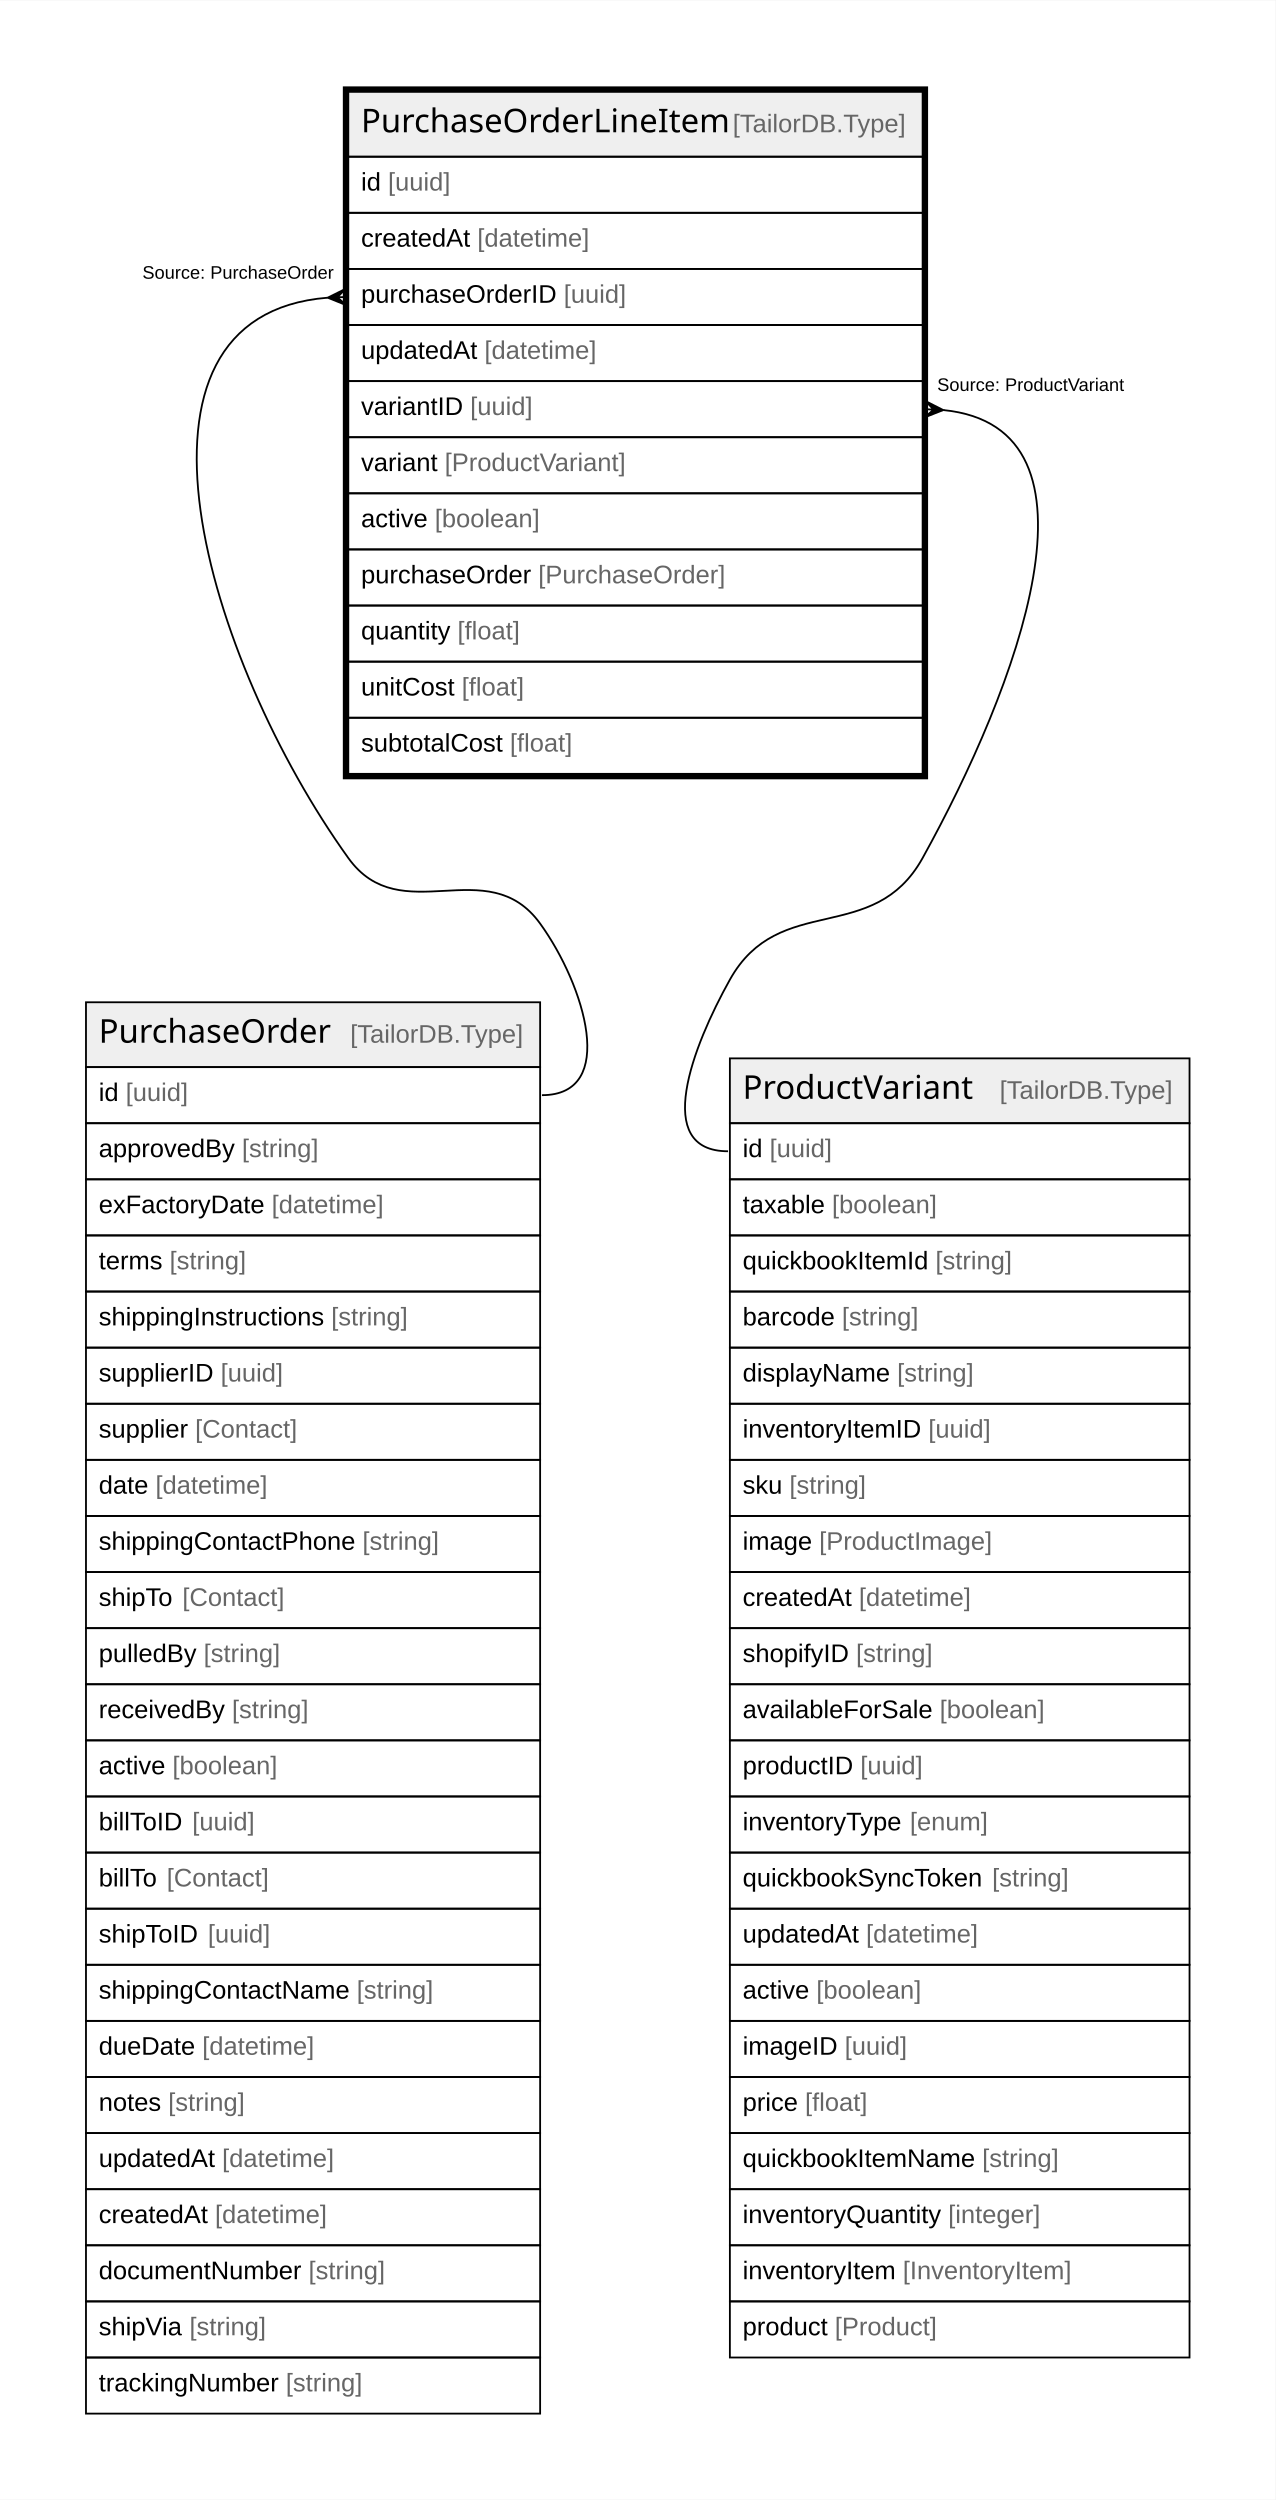
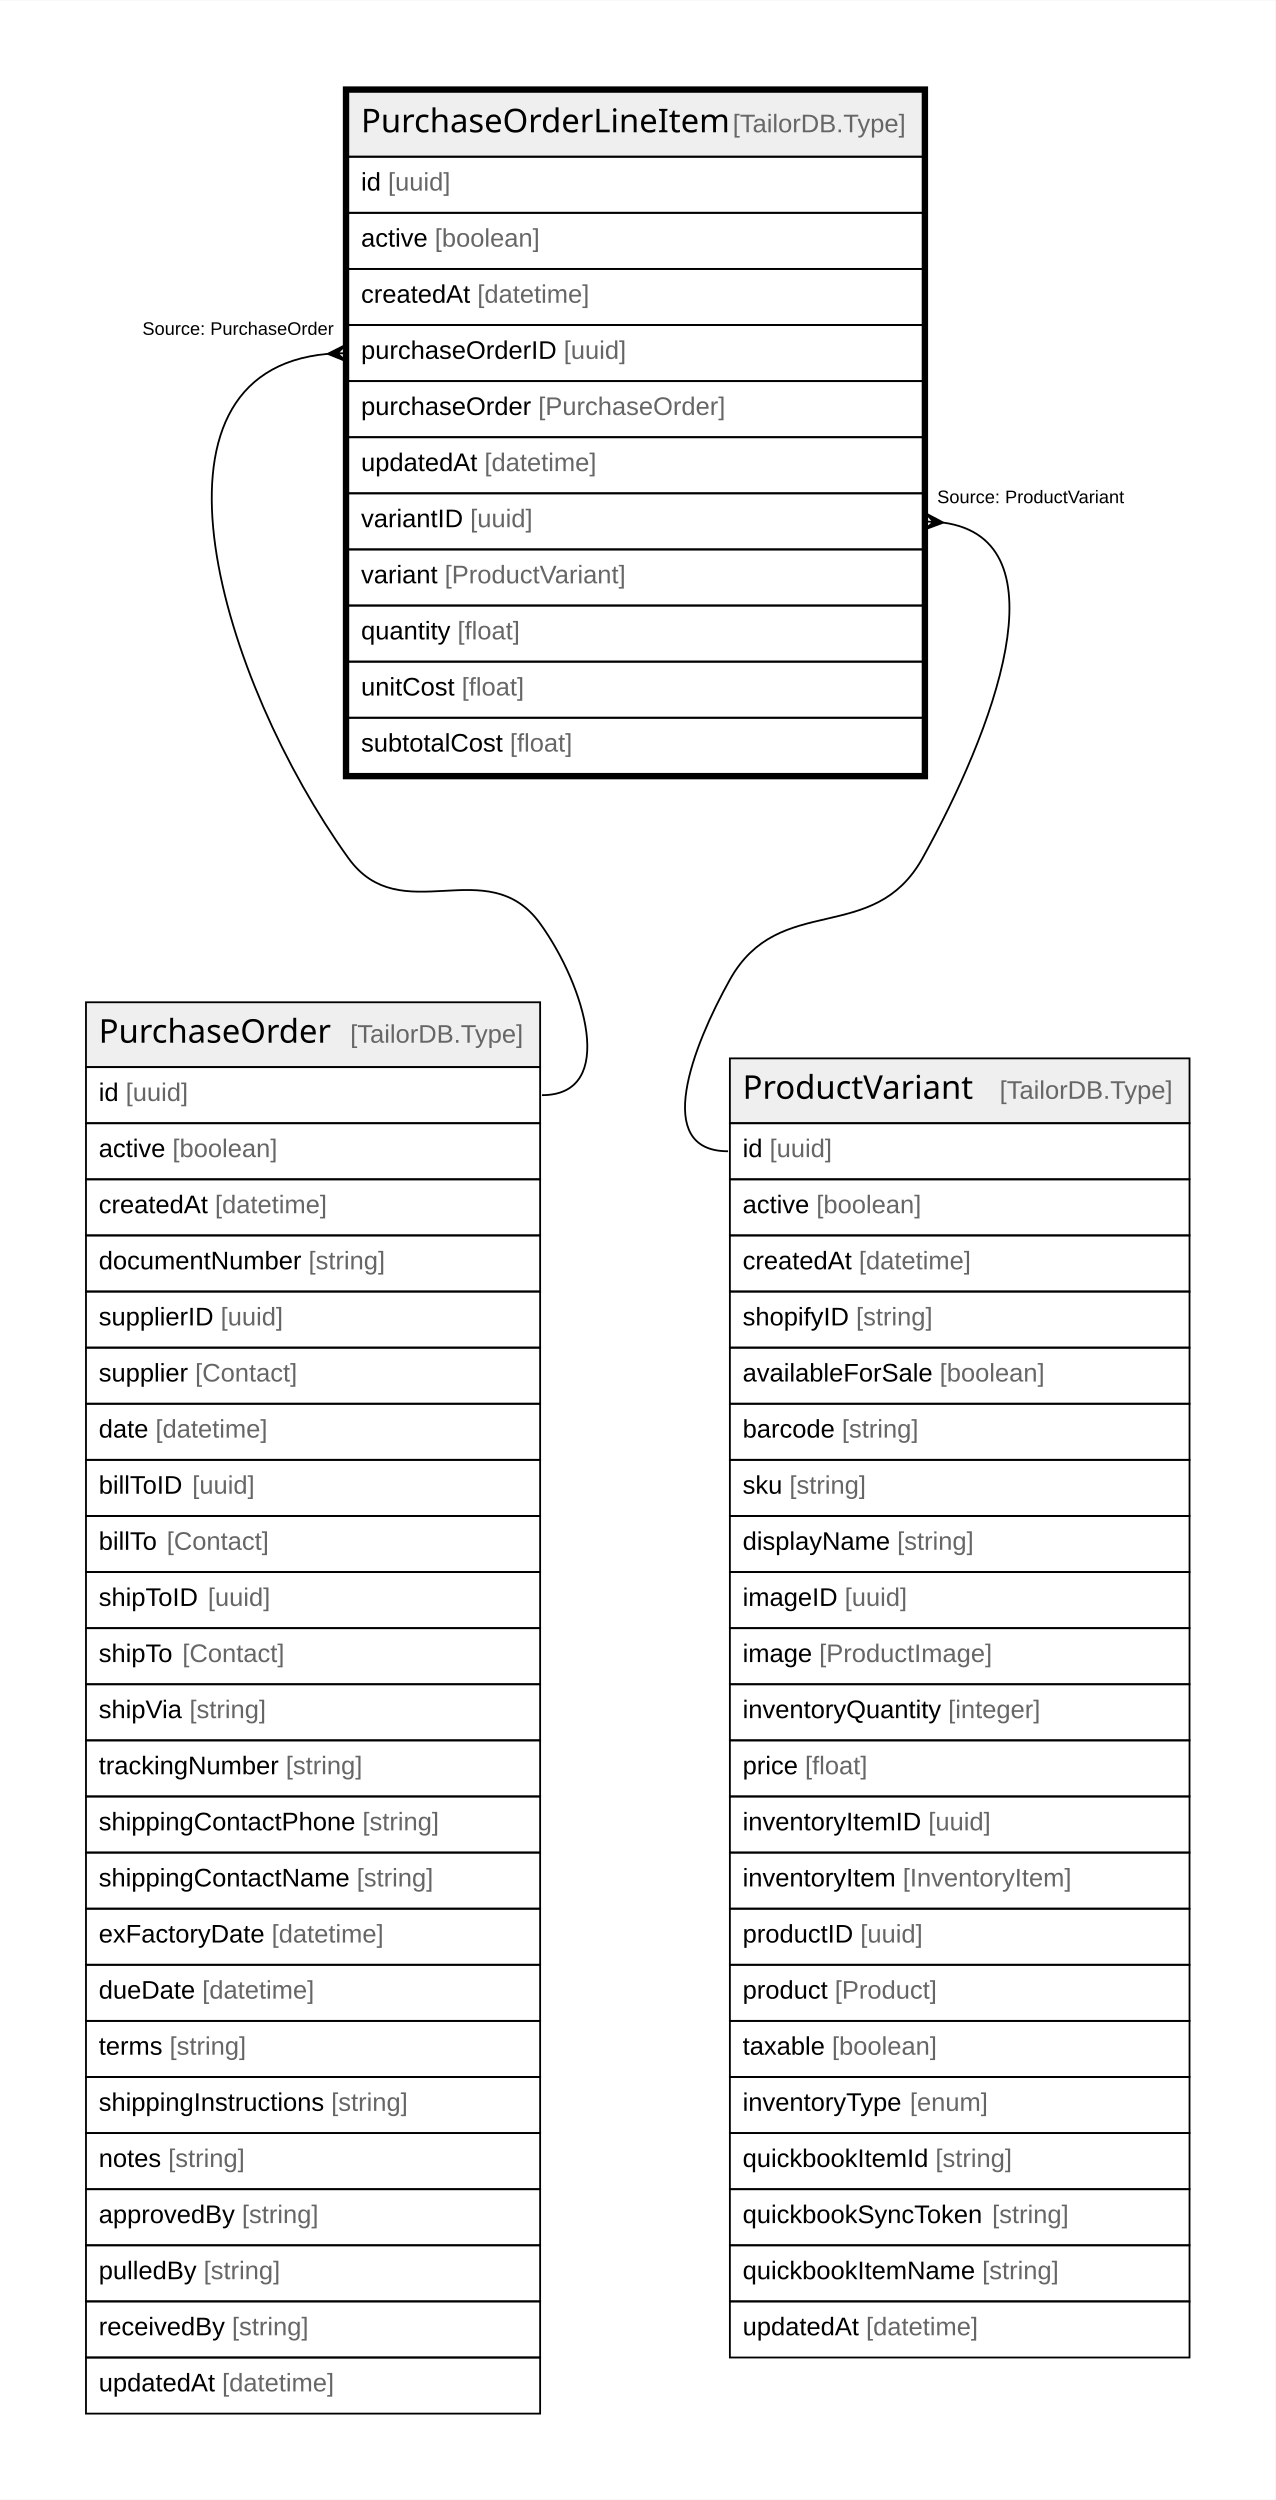
<svg xmlns="http://www.w3.org/2000/svg" width="700pt" height="1372pt" viewBox="0.00 0.00 700.23 1372.00">
  <g id="graph0" class="graph" transform="scale(1 1) rotate(0) translate(4 1368)">
    <polygon fill="white" stroke="none" points="-4,4 -4,-1368 696.23,-1368 696.23,4 -4,4" />
    <g id="node1" class="node">
      <polygon fill="#efefef" stroke="none" points="187.21,-1282.2 187.21,-1317.8 502.5,-1317.8 502.5,-1282.2 187.21,-1282.2" />
      <polygon fill="none" stroke="black" points="187.21,-1282.2 187.21,-1317.8 502.5,-1317.8 502.5,-1282.2 187.21,-1282.2" />
      <text text-anchor="start" x="194.21" y="-1295.6" font-family="Arial Bold" font-size="18.00">PurchaseOrderLineItem</text>
      <text text-anchor="start" x="367.14" y="-1295.6" font-family="Arial" font-size="14.00">    </text>
      <text text-anchor="start" x="398.26" y="-1295.6" font-family="Arial" font-size="14.00" fill="#666666">[TailorDB.Type]</text>
      <polygon fill="none" stroke="black" points="187.21,-1251.4 187.21,-1282.2 502.5,-1282.2 502.5,-1251.4 187.21,-1251.4" />
      <text text-anchor="start" x="194.21" y="-1263.6" font-family="Arial" font-size="14.00">id </text>
      <text text-anchor="start" x="209" y="-1263.6" font-family="Arial" font-size="14.00" fill="#666666">[uuid]</text>
      <polygon fill="none" stroke="black" points="187.21,-1220.6 187.21,-1251.4 502.5,-1251.4 502.5,-1220.6 187.21,-1220.6" />
-       <text text-anchor="start" x="194.21" y="-1232.8" font-family="Arial" font-size="14.00">createdAt </text>
-       <text text-anchor="start" x="258.03" y="-1232.8" font-family="Arial" font-size="14.00" fill="#666666">[datetime]</text>
+       <text text-anchor="start" x="194.21" y="-1232.8" font-family="Arial" font-size="14.00">active </text>
+       <text text-anchor="start" x="234.68" y="-1232.8" font-family="Arial" font-size="14.00" fill="#666666">[boolean]</text>
      <polygon fill="none" stroke="black" points="187.21,-1189.8 187.21,-1220.6 502.5,-1220.6 502.5,-1189.8 187.21,-1189.8" />
-       <text text-anchor="start" x="194.21" y="-1202" font-family="Arial" font-size="14.00">purchaseOrderID </text>
-       <text text-anchor="start" x="305.48" y="-1202" font-family="Arial" font-size="14.00" fill="#666666">[uuid]</text>
+       <text text-anchor="start" x="194.21" y="-1202" font-family="Arial" font-size="14.00">createdAt </text>
+       <text text-anchor="start" x="258.03" y="-1202" font-family="Arial" font-size="14.00" fill="#666666">[datetime]</text>
      <polygon fill="none" stroke="black" points="187.21,-1159 187.21,-1189.8 502.5,-1189.8 502.5,-1159 187.21,-1159" />
-       <text text-anchor="start" x="194.21" y="-1171.2" font-family="Arial" font-size="14.00">updatedAt </text>
-       <text text-anchor="start" x="261.94" y="-1171.2" font-family="Arial" font-size="14.00" fill="#666666">[datetime]</text>
+       <text text-anchor="start" x="194.21" y="-1171.2" font-family="Arial" font-size="14.00">purchaseOrderID </text>
+       <text text-anchor="start" x="305.48" y="-1171.2" font-family="Arial" font-size="14.00" fill="#666666">[uuid]</text>
      <polygon fill="none" stroke="black" points="187.21,-1128.2 187.21,-1159 502.5,-1159 502.5,-1128.2 187.21,-1128.2" />
-       <text text-anchor="start" x="194.21" y="-1140.4" font-family="Arial" font-size="14.00">variantID </text>
-       <text text-anchor="start" x="254.12" y="-1140.4" font-family="Arial" font-size="14.00" fill="#666666">[uuid]</text>
+       <text text-anchor="start" x="194.21" y="-1140.4" font-family="Arial" font-size="14.00">purchaseOrder </text>
+       <text text-anchor="start" x="291.48" y="-1140.4" font-family="Arial" font-size="14.00" fill="#666666">[PurchaseOrder]</text>
      <polygon fill="none" stroke="black" points="187.21,-1097.4 187.21,-1128.2 502.5,-1128.2 502.5,-1097.4 187.21,-1097.4" />
-       <text text-anchor="start" x="194.21" y="-1109.6" font-family="Arial" font-size="14.00">variant </text>
-       <text text-anchor="start" x="240.12" y="-1109.6" font-family="Arial" font-size="14.00" fill="#666666">[ProductVariant]</text>
+       <text text-anchor="start" x="194.21" y="-1109.6" font-family="Arial" font-size="14.00">updatedAt </text>
+       <text text-anchor="start" x="261.94" y="-1109.6" font-family="Arial" font-size="14.00" fill="#666666">[datetime]</text>
      <polygon fill="none" stroke="black" points="187.21,-1066.6 187.21,-1097.4 502.5,-1097.4 502.5,-1066.6 187.21,-1066.6" />
-       <text text-anchor="start" x="194.21" y="-1078.8" font-family="Arial" font-size="14.00">active </text>
-       <text text-anchor="start" x="234.68" y="-1078.8" font-family="Arial" font-size="14.00" fill="#666666">[boolean]</text>
+       <text text-anchor="start" x="194.21" y="-1078.8" font-family="Arial" font-size="14.00">variantID </text>
+       <text text-anchor="start" x="254.12" y="-1078.8" font-family="Arial" font-size="14.00" fill="#666666">[uuid]</text>
      <polygon fill="none" stroke="black" points="187.21,-1035.8 187.21,-1066.6 502.5,-1066.6 502.5,-1035.8 187.21,-1035.8" />
-       <text text-anchor="start" x="194.21" y="-1048" font-family="Arial" font-size="14.00">purchaseOrder </text>
-       <text text-anchor="start" x="291.48" y="-1048" font-family="Arial" font-size="14.00" fill="#666666">[PurchaseOrder]</text>
+       <text text-anchor="start" x="194.21" y="-1048" font-family="Arial" font-size="14.00">variant </text>
+       <text text-anchor="start" x="240.12" y="-1048" font-family="Arial" font-size="14.00" fill="#666666">[ProductVariant]</text>
      <polygon fill="none" stroke="black" points="187.21,-1005 187.21,-1035.8 502.5,-1035.8 502.5,-1005 187.21,-1005" />
      <text text-anchor="start" x="194.21" y="-1017.2" font-family="Arial" font-size="14.00">quantity </text>
      <text text-anchor="start" x="247.14" y="-1017.2" font-family="Arial" font-size="14.00" fill="#666666">[float]</text>
      <polygon fill="none" stroke="black" points="187.21,-974.2 187.21,-1005 502.5,-1005 502.5,-974.2 187.21,-974.2" />
      <text text-anchor="start" x="194.21" y="-986.4" font-family="Arial" font-size="14.00">unitCost </text>
      <text text-anchor="start" x="249.46" y="-986.4" font-family="Arial" font-size="14.00" fill="#666666">[float]</text>
      <polygon fill="none" stroke="black" points="187.21,-943.4 187.21,-974.2 502.5,-974.2 502.5,-943.4 187.21,-943.4" />
      <text text-anchor="start" x="194.21" y="-955.6" font-family="Arial" font-size="14.00">subtotalCost </text>
      <text text-anchor="start" x="275.92" y="-955.6" font-family="Arial" font-size="14.00" fill="#666666">[float]</text>
      <polygon fill="none" stroke="black" stroke-width="3" points="185.71,-941.9 185.71,-1319.3 504,-1319.3 504,-941.9 185.71,-941.9" />
    </g>
    <g id="node2" class="node">
      <polygon fill="#efefef" stroke="none" points="43.2,-782.4 43.2,-818 292.52,-818 292.52,-782.4 43.2,-782.4" />
      <polygon fill="none" stroke="black" points="43.2,-782.4 43.2,-818 292.52,-818 292.52,-782.4 43.2,-782.4" />
      <text text-anchor="start" x="50.2" y="-795.8" font-family="Arial Bold" font-size="18.00">PurchaseOrder</text>
      <text text-anchor="start" x="157.15" y="-795.8" font-family="Arial" font-size="14.00">    </text>
      <text text-anchor="start" x="188.27" y="-795.8" font-family="Arial" font-size="14.00" fill="#666666">[TailorDB.Type]</text>
      <polygon fill="none" stroke="black" points="43.2,-751.6 43.2,-782.4 292.52,-782.4 292.52,-751.6 43.2,-751.6" />
      <text text-anchor="start" x="50.2" y="-763.8" font-family="Arial" font-size="14.00">id </text>
      <text text-anchor="start" x="64.99" y="-763.8" font-family="Arial" font-size="14.00" fill="#666666">[uuid]</text>
      <polygon fill="none" stroke="black" points="43.2,-720.8 43.2,-751.6 292.52,-751.6 292.52,-720.8 43.2,-720.8" />
-       <text text-anchor="start" x="50.2" y="-733" font-family="Arial" font-size="14.00">approvedBy </text>
-       <text text-anchor="start" x="128.81" y="-733" font-family="Arial" font-size="14.00" fill="#666666">[string]</text>
+       <text text-anchor="start" x="50.2" y="-733" font-family="Arial" font-size="14.00">active </text>
+       <text text-anchor="start" x="90.66" y="-733" font-family="Arial" font-size="14.00" fill="#666666">[boolean]</text>
      <polygon fill="none" stroke="black" points="43.2,-690 43.2,-720.8 292.52,-720.8 292.52,-690 43.2,-690" />
-       <text text-anchor="start" x="50.2" y="-702.2" font-family="Arial" font-size="14.00">exFactoryDate </text>
-       <text text-anchor="start" x="145.12" y="-702.2" font-family="Arial" font-size="14.00" fill="#666666">[datetime]</text>
+       <text text-anchor="start" x="50.2" y="-702.2" font-family="Arial" font-size="14.00">createdAt </text>
+       <text text-anchor="start" x="114.01" y="-702.2" font-family="Arial" font-size="14.00" fill="#666666">[datetime]</text>
      <polygon fill="none" stroke="black" points="43.2,-659.2 43.2,-690 292.52,-690 292.52,-659.2 43.2,-659.2" />
-       <text text-anchor="start" x="50.2" y="-671.4" font-family="Arial" font-size="14.00">terms </text>
-       <text text-anchor="start" x="89.09" y="-671.4" font-family="Arial" font-size="14.00" fill="#666666">[string]</text>
+       <text text-anchor="start" x="50.2" y="-671.4" font-family="Arial" font-size="14.00">documentNumber </text>
+       <text text-anchor="start" x="165.37" y="-671.4" font-family="Arial" font-size="14.00" fill="#666666">[string]</text>
      <polygon fill="none" stroke="black" points="43.2,-628.4 43.2,-659.2 292.52,-659.2 292.52,-628.4 43.2,-628.4" />
-       <text text-anchor="start" x="50.2" y="-640.6" font-family="Arial" font-size="14.00">shippingInstructions </text>
-       <text text-anchor="start" x="177.83" y="-640.6" font-family="Arial" font-size="14.00" fill="#666666">[string]</text>
+       <text text-anchor="start" x="50.2" y="-640.6" font-family="Arial" font-size="14.00">supplierID </text>
+       <text text-anchor="start" x="117.12" y="-640.6" font-family="Arial" font-size="14.00" fill="#666666">[uuid]</text>
      <polygon fill="none" stroke="black" points="43.2,-597.6 43.2,-628.4 292.52,-628.4 292.52,-597.6 43.2,-597.6" />
-       <text text-anchor="start" x="50.2" y="-609.8" font-family="Arial" font-size="14.00">supplierID </text>
-       <text text-anchor="start" x="117.12" y="-609.8" font-family="Arial" font-size="14.00" fill="#666666">[uuid]</text>
+       <text text-anchor="start" x="50.2" y="-609.8" font-family="Arial" font-size="14.00">supplier </text>
+       <text text-anchor="start" x="103.12" y="-609.8" font-family="Arial" font-size="14.00" fill="#666666">[Contact]</text>
      <polygon fill="none" stroke="black" points="43.2,-566.8 43.2,-597.6 292.52,-597.6 292.52,-566.8 43.2,-566.8" />
-       <text text-anchor="start" x="50.2" y="-579" font-family="Arial" font-size="14.00">supplier </text>
-       <text text-anchor="start" x="103.12" y="-579" font-family="Arial" font-size="14.00" fill="#666666">[Contact]</text>
+       <text text-anchor="start" x="50.2" y="-579" font-family="Arial" font-size="14.00">date </text>
+       <text text-anchor="start" x="81.34" y="-579" font-family="Arial" font-size="14.00" fill="#666666">[datetime]</text>
      <polygon fill="none" stroke="black" points="43.2,-536 43.2,-566.8 292.52,-566.8 292.52,-536 43.2,-536" />
-       <text text-anchor="start" x="50.2" y="-548.2" font-family="Arial" font-size="14.00">date </text>
-       <text text-anchor="start" x="81.34" y="-548.2" font-family="Arial" font-size="14.00" fill="#666666">[datetime]</text>
+       <text text-anchor="start" x="50.2" y="-548.2" font-family="Arial" font-size="14.00">billToID </text>
+       <text text-anchor="start" x="101.54" y="-548.2" font-family="Arial" font-size="14.00" fill="#666666">[uuid]</text>
      <polygon fill="none" stroke="black" points="43.2,-505.2 43.2,-536 292.52,-536 292.52,-505.2 43.2,-505.2" />
-       <text text-anchor="start" x="50.2" y="-517.4" font-family="Arial" font-size="14.00">shippingContactPhone </text>
-       <text text-anchor="start" x="194.97" y="-517.4" font-family="Arial" font-size="14.00" fill="#666666">[string]</text>
+       <text text-anchor="start" x="50.2" y="-517.4" font-family="Arial" font-size="14.00">billTo </text>
+       <text text-anchor="start" x="87.54" y="-517.4" font-family="Arial" font-size="14.00" fill="#666666">[Contact]</text>
      <polygon fill="none" stroke="black" points="43.2,-474.4 43.2,-505.2 292.52,-505.2 292.52,-474.4 43.2,-474.4" />
-       <text text-anchor="start" x="50.2" y="-486.6" font-family="Arial" font-size="14.00">shipTo </text>
-       <text text-anchor="start" x="96.11" y="-486.6" font-family="Arial" font-size="14.00" fill="#666666">[Contact]</text>
+       <text text-anchor="start" x="50.2" y="-486.6" font-family="Arial" font-size="14.00">shipToID </text>
+       <text text-anchor="start" x="110.11" y="-486.6" font-family="Arial" font-size="14.00" fill="#666666">[uuid]</text>
      <polygon fill="none" stroke="black" points="43.2,-443.6 43.2,-474.4 292.52,-474.4 292.52,-443.6 43.2,-443.6" />
-       <text text-anchor="start" x="50.2" y="-455.8" font-family="Arial" font-size="14.00">pulledBy </text>
-       <text text-anchor="start" x="107.79" y="-455.8" font-family="Arial" font-size="14.00" fill="#666666">[string]</text>
+       <text text-anchor="start" x="50.2" y="-455.8" font-family="Arial" font-size="14.00">shipTo </text>
+       <text text-anchor="start" x="96.11" y="-455.8" font-family="Arial" font-size="14.00" fill="#666666">[Contact]</text>
      <polygon fill="none" stroke="black" points="43.2,-412.8 43.2,-443.6 292.52,-443.6 292.52,-412.8 43.2,-412.8" />
-       <text text-anchor="start" x="50.2" y="-425" font-family="Arial" font-size="14.00">receivedBy </text>
-       <text text-anchor="start" x="123.34" y="-425" font-family="Arial" font-size="14.00" fill="#666666">[string]</text>
+       <text text-anchor="start" x="50.2" y="-425" font-family="Arial" font-size="14.00">shipVia </text>
+       <text text-anchor="start" x="100.01" y="-425" font-family="Arial" font-size="14.00" fill="#666666">[string]</text>
      <polygon fill="none" stroke="black" points="43.2,-382 43.2,-412.8 292.52,-412.8 292.52,-382 43.2,-382" />
-       <text text-anchor="start" x="50.2" y="-394.2" font-family="Arial" font-size="14.00">active </text>
-       <text text-anchor="start" x="90.66" y="-394.2" font-family="Arial" font-size="14.00" fill="#666666">[boolean]</text>
+       <text text-anchor="start" x="50.2" y="-394.2" font-family="Arial" font-size="14.00">trackingNumber </text>
+       <text text-anchor="start" x="152.9" y="-394.2" font-family="Arial" font-size="14.00" fill="#666666">[string]</text>
      <polygon fill="none" stroke="black" points="43.2,-351.2 43.2,-382 292.52,-382 292.52,-351.2 43.2,-351.2" />
-       <text text-anchor="start" x="50.2" y="-363.4" font-family="Arial" font-size="14.00">billToID </text>
-       <text text-anchor="start" x="101.54" y="-363.4" font-family="Arial" font-size="14.00" fill="#666666">[uuid]</text>
+       <text text-anchor="start" x="50.2" y="-363.4" font-family="Arial" font-size="14.00">shippingContactPhone </text>
+       <text text-anchor="start" x="194.97" y="-363.4" font-family="Arial" font-size="14.00" fill="#666666">[string]</text>
      <polygon fill="none" stroke="black" points="43.2,-320.4 43.2,-351.2 292.52,-351.2 292.52,-320.4 43.2,-320.4" />
-       <text text-anchor="start" x="50.2" y="-332.6" font-family="Arial" font-size="14.00">billTo </text>
-       <text text-anchor="start" x="87.54" y="-332.6" font-family="Arial" font-size="14.00" fill="#666666">[Contact]</text>
+       <text text-anchor="start" x="50.2" y="-332.6" font-family="Arial" font-size="14.00">shippingContactName </text>
+       <text text-anchor="start" x="191.83" y="-332.6" font-family="Arial" font-size="14.00" fill="#666666">[string]</text>
      <polygon fill="none" stroke="black" points="43.2,-289.6 43.2,-320.4 292.52,-320.4 292.52,-289.6 43.2,-289.6" />
-       <text text-anchor="start" x="50.2" y="-301.8" font-family="Arial" font-size="14.00">shipToID </text>
-       <text text-anchor="start" x="110.11" y="-301.8" font-family="Arial" font-size="14.00" fill="#666666">[uuid]</text>
+       <text text-anchor="start" x="50.2" y="-301.8" font-family="Arial" font-size="14.00">exFactoryDate </text>
+       <text text-anchor="start" x="145.12" y="-301.8" font-family="Arial" font-size="14.00" fill="#666666">[datetime]</text>
      <polygon fill="none" stroke="black" points="43.2,-258.8 43.2,-289.6 292.52,-289.6 292.52,-258.8 43.2,-258.8" />
-       <text text-anchor="start" x="50.2" y="-271" font-family="Arial" font-size="14.00">shippingContactName </text>
-       <text text-anchor="start" x="191.83" y="-271" font-family="Arial" font-size="14.00" fill="#666666">[string]</text>
+       <text text-anchor="start" x="50.2" y="-271" font-family="Arial" font-size="14.00">dueDate </text>
+       <text text-anchor="start" x="107.02" y="-271" font-family="Arial" font-size="14.00" fill="#666666">[datetime]</text>
      <polygon fill="none" stroke="black" points="43.2,-228 43.2,-258.8 292.52,-258.8 292.52,-228 43.2,-228" />
-       <text text-anchor="start" x="50.2" y="-240.2" font-family="Arial" font-size="14.00">dueDate </text>
-       <text text-anchor="start" x="107.02" y="-240.2" font-family="Arial" font-size="14.00" fill="#666666">[datetime]</text>
+       <text text-anchor="start" x="50.2" y="-240.2" font-family="Arial" font-size="14.00">terms </text>
+       <text text-anchor="start" x="89.09" y="-240.2" font-family="Arial" font-size="14.00" fill="#666666">[string]</text>
      <polygon fill="none" stroke="black" points="43.2,-197.2 43.2,-228 292.52,-228 292.52,-197.2 43.2,-197.2" />
-       <text text-anchor="start" x="50.2" y="-209.4" font-family="Arial" font-size="14.00">notes </text>
-       <text text-anchor="start" x="88.34" y="-209.4" font-family="Arial" font-size="14.00" fill="#666666">[string]</text>
+       <text text-anchor="start" x="50.2" y="-209.4" font-family="Arial" font-size="14.00">shippingInstructions </text>
+       <text text-anchor="start" x="177.83" y="-209.4" font-family="Arial" font-size="14.00" fill="#666666">[string]</text>
      <polygon fill="none" stroke="black" points="43.2,-166.4 43.2,-197.2 292.52,-197.2 292.52,-166.4 43.2,-166.4" />
-       <text text-anchor="start" x="50.2" y="-178.6" font-family="Arial" font-size="14.00">updatedAt </text>
-       <text text-anchor="start" x="117.92" y="-178.6" font-family="Arial" font-size="14.00" fill="#666666">[datetime]</text>
+       <text text-anchor="start" x="50.2" y="-178.6" font-family="Arial" font-size="14.00">notes </text>
+       <text text-anchor="start" x="88.34" y="-178.6" font-family="Arial" font-size="14.00" fill="#666666">[string]</text>
      <polygon fill="none" stroke="black" points="43.2,-135.6 43.2,-166.4 292.52,-166.4 292.52,-135.6 43.2,-135.6" />
-       <text text-anchor="start" x="50.2" y="-147.8" font-family="Arial" font-size="14.00">createdAt </text>
-       <text text-anchor="start" x="114.01" y="-147.8" font-family="Arial" font-size="14.00" fill="#666666">[datetime]</text>
+       <text text-anchor="start" x="50.2" y="-147.8" font-family="Arial" font-size="14.00">approvedBy </text>
+       <text text-anchor="start" x="128.81" y="-147.8" font-family="Arial" font-size="14.00" fill="#666666">[string]</text>
      <polygon fill="none" stroke="black" points="43.2,-104.8 43.2,-135.6 292.52,-135.6 292.52,-104.8 43.2,-104.8" />
-       <text text-anchor="start" x="50.2" y="-117" font-family="Arial" font-size="14.00">documentNumber </text>
-       <text text-anchor="start" x="165.37" y="-117" font-family="Arial" font-size="14.00" fill="#666666">[string]</text>
+       <text text-anchor="start" x="50.2" y="-117" font-family="Arial" font-size="14.00">pulledBy </text>
+       <text text-anchor="start" x="107.79" y="-117" font-family="Arial" font-size="14.00" fill="#666666">[string]</text>
      <polygon fill="none" stroke="black" points="43.2,-74 43.2,-104.8 292.52,-104.8 292.52,-74 43.2,-74" />
-       <text text-anchor="start" x="50.2" y="-86.2" font-family="Arial" font-size="14.00">shipVia </text>
-       <text text-anchor="start" x="100.01" y="-86.2" font-family="Arial" font-size="14.00" fill="#666666">[string]</text>
+       <text text-anchor="start" x="50.2" y="-86.2" font-family="Arial" font-size="14.00">receivedBy </text>
+       <text text-anchor="start" x="123.34" y="-86.2" font-family="Arial" font-size="14.00" fill="#666666">[string]</text>
      <polygon fill="none" stroke="black" points="43.2,-43.2 43.2,-74 292.52,-74 292.52,-43.2 43.2,-43.2" />
-       <text text-anchor="start" x="50.2" y="-55.4" font-family="Arial" font-size="14.00">trackingNumber </text>
-       <text text-anchor="start" x="152.9" y="-55.4" font-family="Arial" font-size="14.00" fill="#666666">[string]</text>
+       <text text-anchor="start" x="50.2" y="-55.4" font-family="Arial" font-size="14.00">updatedAt </text>
+       <text text-anchor="start" x="117.92" y="-55.4" font-family="Arial" font-size="14.00" fill="#666666">[datetime]</text>
    </g>
    <g id="edge1" class="edge">
-       <path fill="none" stroke="black" d="M175.79,-1204.79C52.4,-1194.88 109.52,-1005.49 187.21,-897.2 216.05,-857.01 263.54,-901.28 292.52,-861.2 317.05,-827.27 335.39,-767 293.52,-767" />
-       <polygon fill="black" stroke="black" points="175.89,-1204.8 185.71,-1209.68 181.22,-1205.01 185.55,-1205.17 185.55,-1205.17 185.55,-1205.17 181.22,-1205.01 186.06,-1200.69 175.89,-1204.8" />
-       <text text-anchor="start" x="74.17" y="-1215.2" font-family="Arial" font-size="10.00">Source: PurchaseOrder</text>
+       <path fill="none" stroke="black" d="M175.83,-1173.95C66.1,-1164.09 117.48,-994.36 187.21,-897.2 216.05,-857.02 263.54,-901.28 292.52,-861.2 317.05,-827.27 335.39,-767 293.52,-767" />
+       <polygon fill="black" stroke="black" points="175.89,-1173.95 185.69,-1178.88 181.22,-1174.18 185.55,-1174.37 185.55,-1174.37 185.55,-1174.37 181.22,-1174.18 186.08,-1169.89 175.89,-1173.95" />
+       <text text-anchor="start" x="74.17" y="-1184.4" font-family="Arial" font-size="10.00">Source: PurchaseOrder</text>
    </g>
    <g id="node3" class="node">
      <polygon fill="#efefef" stroke="none" points="396.69,-751.6 396.69,-787.2 649.03,-787.2 649.03,-751.6 396.69,-751.6" />
      <polygon fill="none" stroke="black" points="396.69,-751.6 396.69,-787.2 649.03,-787.2 649.03,-751.6 396.69,-751.6" />
      <text text-anchor="start" x="403.69" y="-765" font-family="Arial Bold" font-size="18.00">ProductVariant</text>
      <text text-anchor="start" x="513.66" y="-765" font-family="Arial" font-size="14.00">    </text>
      <text text-anchor="start" x="544.78" y="-765" font-family="Arial" font-size="14.00" fill="#666666">[TailorDB.Type]</text>
      <polygon fill="none" stroke="black" points="396.69,-720.8 396.69,-751.6 649.03,-751.6 649.03,-720.8 396.69,-720.8" />
      <text text-anchor="start" x="403.69" y="-733" font-family="Arial" font-size="14.00">id </text>
      <text text-anchor="start" x="418.48" y="-733" font-family="Arial" font-size="14.00" fill="#666666">[uuid]</text>
      <polygon fill="none" stroke="black" points="396.69,-690 396.69,-720.8 649.03,-720.8 649.03,-690 396.69,-690" />
-       <text text-anchor="start" x="403.69" y="-702.2" font-family="Arial" font-size="14.00">taxable </text>
-       <text text-anchor="start" x="452.73" y="-702.2" font-family="Arial" font-size="14.00" fill="#666666">[boolean]</text>
+       <text text-anchor="start" x="403.69" y="-702.2" font-family="Arial" font-size="14.00">active </text>
+       <text text-anchor="start" x="444.15" y="-702.2" font-family="Arial" font-size="14.00" fill="#666666">[boolean]</text>
      <polygon fill="none" stroke="black" points="396.69,-659.2 396.69,-690 649.03,-690 649.03,-659.2 396.69,-659.2" />
-       <text text-anchor="start" x="403.69" y="-671.4" font-family="Arial" font-size="14.00">quickbookItemId </text>
-       <text text-anchor="start" x="509.53" y="-671.4" font-family="Arial" font-size="14.00" fill="#666666">[string]</text>
+       <text text-anchor="start" x="403.69" y="-671.4" font-family="Arial" font-size="14.00">createdAt </text>
+       <text text-anchor="start" x="467.51" y="-671.4" font-family="Arial" font-size="14.00" fill="#666666">[datetime]</text>
      <polygon fill="none" stroke="black" points="396.69,-628.4 396.69,-659.2 649.03,-659.2 649.03,-628.4 396.69,-628.4" />
-       <text text-anchor="start" x="403.69" y="-640.6" font-family="Arial" font-size="14.00">barcode </text>
-       <text text-anchor="start" x="458.18" y="-640.6" font-family="Arial" font-size="14.00" fill="#666666">[string]</text>
+       <text text-anchor="start" x="403.69" y="-640.6" font-family="Arial" font-size="14.00">shopifyID </text>
+       <text text-anchor="start" x="465.94" y="-640.6" font-family="Arial" font-size="14.00" fill="#666666">[string]</text>
      <polygon fill="none" stroke="black" points="396.69,-597.6 396.69,-628.4 649.03,-628.4 649.03,-597.6 396.69,-597.6" />
-       <text text-anchor="start" x="403.69" y="-609.8" font-family="Arial" font-size="14.00">displayName </text>
-       <text text-anchor="start" x="488.51" y="-609.8" font-family="Arial" font-size="14.00" fill="#666666">[string]</text>
+       <text text-anchor="start" x="403.69" y="-609.8" font-family="Arial" font-size="14.00">availableForSale </text>
+       <text text-anchor="start" x="511.86" y="-609.8" font-family="Arial" font-size="14.00" fill="#666666">[boolean]</text>
      <polygon fill="none" stroke="black" points="396.69,-566.8 396.69,-597.6 649.03,-597.6 649.03,-566.8 396.69,-566.8" />
-       <text text-anchor="start" x="403.69" y="-579" font-family="Arial" font-size="14.00">inventoryItemID </text>
-       <text text-anchor="start" x="505.62" y="-579" font-family="Arial" font-size="14.00" fill="#666666">[uuid]</text>
+       <text text-anchor="start" x="403.69" y="-579" font-family="Arial" font-size="14.00">barcode </text>
+       <text text-anchor="start" x="458.18" y="-579" font-family="Arial" font-size="14.00" fill="#666666">[string]</text>
      <polygon fill="none" stroke="black" points="396.69,-536 396.69,-566.8 649.03,-566.8 649.03,-536 396.69,-536" />
      <text text-anchor="start" x="403.69" y="-548.2" font-family="Arial" font-size="14.00">sku </text>
      <text text-anchor="start" x="429.37" y="-548.2" font-family="Arial" font-size="14.00" fill="#666666">[string]</text>
      <polygon fill="none" stroke="black" points="396.69,-505.2 396.69,-536 649.03,-536 649.03,-505.2 396.69,-505.2" />
-       <text text-anchor="start" x="403.69" y="-517.4" font-family="Arial" font-size="14.00">image </text>
-       <text text-anchor="start" x="445.71" y="-517.4" font-family="Arial" font-size="14.00" fill="#666666">[ProductImage]</text>
+       <text text-anchor="start" x="403.69" y="-517.4" font-family="Arial" font-size="14.00">displayName </text>
+       <text text-anchor="start" x="488.51" y="-517.4" font-family="Arial" font-size="14.00" fill="#666666">[string]</text>
      <polygon fill="none" stroke="black" points="396.69,-474.4 396.69,-505.2 649.03,-505.2 649.03,-474.4 396.69,-474.4" />
-       <text text-anchor="start" x="403.69" y="-486.6" font-family="Arial" font-size="14.00">createdAt </text>
-       <text text-anchor="start" x="467.51" y="-486.6" font-family="Arial" font-size="14.00" fill="#666666">[datetime]</text>
+       <text text-anchor="start" x="403.69" y="-486.6" font-family="Arial" font-size="14.00">imageID </text>
+       <text text-anchor="start" x="459.71" y="-486.6" font-family="Arial" font-size="14.00" fill="#666666">[uuid]</text>
      <polygon fill="none" stroke="black" points="396.69,-443.6 396.69,-474.4 649.03,-474.4 649.03,-443.6 396.69,-443.6" />
-       <text text-anchor="start" x="403.69" y="-455.8" font-family="Arial" font-size="14.00">shopifyID </text>
-       <text text-anchor="start" x="465.94" y="-455.8" font-family="Arial" font-size="14.00" fill="#666666">[string]</text>
+       <text text-anchor="start" x="403.69" y="-455.8" font-family="Arial" font-size="14.00">image </text>
+       <text text-anchor="start" x="445.71" y="-455.8" font-family="Arial" font-size="14.00" fill="#666666">[ProductImage]</text>
      <polygon fill="none" stroke="black" points="396.69,-412.8 396.69,-443.6 649.03,-443.6 649.03,-412.8 396.69,-412.8" />
-       <text text-anchor="start" x="403.69" y="-425" font-family="Arial" font-size="14.00">availableForSale </text>
-       <text text-anchor="start" x="511.86" y="-425" font-family="Arial" font-size="14.00" fill="#666666">[boolean]</text>
+       <text text-anchor="start" x="403.69" y="-425" font-family="Arial" font-size="14.00">inventoryQuantity </text>
+       <text text-anchor="start" x="516.53" y="-425" font-family="Arial" font-size="14.00" fill="#666666">[integer]</text>
      <polygon fill="none" stroke="black" points="396.69,-382 396.69,-412.8 649.03,-412.8 649.03,-382 396.69,-382" />
-       <text text-anchor="start" x="403.69" y="-394.2" font-family="Arial" font-size="14.00">productID </text>
-       <text text-anchor="start" x="468.28" y="-394.2" font-family="Arial" font-size="14.00" fill="#666666">[uuid]</text>
+       <text text-anchor="start" x="403.69" y="-394.2" font-family="Arial" font-size="14.00">price </text>
+       <text text-anchor="start" x="437.93" y="-394.2" font-family="Arial" font-size="14.00" fill="#666666">[float]</text>
      <polygon fill="none" stroke="black" points="396.69,-351.2 396.69,-382 649.03,-382 649.03,-351.2 396.69,-351.2" />
-       <text text-anchor="start" x="403.69" y="-363.4" font-family="Arial" font-size="14.00">inventoryType </text>
-       <text text-anchor="start" x="495.51" y="-363.4" font-family="Arial" font-size="14.00" fill="#666666">[enum]</text>
+       <text text-anchor="start" x="403.69" y="-363.4" font-family="Arial" font-size="14.00">inventoryItemID </text>
+       <text text-anchor="start" x="505.62" y="-363.4" font-family="Arial" font-size="14.00" fill="#666666">[uuid]</text>
      <polygon fill="none" stroke="black" points="396.69,-320.4 396.69,-351.2 649.03,-351.2 649.03,-320.4 396.69,-320.4" />
-       <text text-anchor="start" x="403.69" y="-332.6" font-family="Arial" font-size="14.00">quickbookSyncToken </text>
-       <text text-anchor="start" x="540.66" y="-332.6" font-family="Arial" font-size="14.00" fill="#666666">[string]</text>
+       <text text-anchor="start" x="403.69" y="-332.6" font-family="Arial" font-size="14.00">inventoryItem </text>
+       <text text-anchor="start" x="491.62" y="-332.6" font-family="Arial" font-size="14.00" fill="#666666">[InventoryItem]</text>
      <polygon fill="none" stroke="black" points="396.69,-289.6 396.69,-320.4 649.03,-320.4 649.03,-289.6 396.69,-289.6" />
-       <text text-anchor="start" x="403.69" y="-301.8" font-family="Arial" font-size="14.00">updatedAt </text>
-       <text text-anchor="start" x="471.42" y="-301.8" font-family="Arial" font-size="14.00" fill="#666666">[datetime]</text>
+       <text text-anchor="start" x="403.69" y="-301.8" font-family="Arial" font-size="14.00">productID </text>
+       <text text-anchor="start" x="468.28" y="-301.8" font-family="Arial" font-size="14.00" fill="#666666">[uuid]</text>
      <polygon fill="none" stroke="black" points="396.69,-258.8 396.69,-289.6 649.03,-289.6 649.03,-258.8 396.69,-258.8" />
-       <text text-anchor="start" x="403.69" y="-271" font-family="Arial" font-size="14.00">active </text>
-       <text text-anchor="start" x="444.15" y="-271" font-family="Arial" font-size="14.00" fill="#666666">[boolean]</text>
+       <text text-anchor="start" x="403.69" y="-271" font-family="Arial" font-size="14.00">product </text>
+       <text text-anchor="start" x="454.28" y="-271" font-family="Arial" font-size="14.00" fill="#666666">[Product]</text>
      <polygon fill="none" stroke="black" points="396.69,-228 396.69,-258.8 649.03,-258.8 649.03,-228 396.69,-228" />
-       <text text-anchor="start" x="403.69" y="-240.2" font-family="Arial" font-size="14.00">imageID </text>
-       <text text-anchor="start" x="459.71" y="-240.2" font-family="Arial" font-size="14.00" fill="#666666">[uuid]</text>
+       <text text-anchor="start" x="403.69" y="-240.2" font-family="Arial" font-size="14.00">taxable </text>
+       <text text-anchor="start" x="452.73" y="-240.2" font-family="Arial" font-size="14.00" fill="#666666">[boolean]</text>
      <polygon fill="none" stroke="black" points="396.69,-197.2 396.69,-228 649.03,-228 649.03,-197.2 396.69,-197.2" />
-       <text text-anchor="start" x="403.69" y="-209.4" font-family="Arial" font-size="14.00">price </text>
-       <text text-anchor="start" x="437.93" y="-209.4" font-family="Arial" font-size="14.00" fill="#666666">[float]</text>
+       <text text-anchor="start" x="403.69" y="-209.4" font-family="Arial" font-size="14.00">inventoryType </text>
+       <text text-anchor="start" x="495.51" y="-209.4" font-family="Arial" font-size="14.00" fill="#666666">[enum]</text>
      <polygon fill="none" stroke="black" points="396.69,-166.4 396.69,-197.2 649.03,-197.2 649.03,-166.4 396.69,-166.4" />
-       <text text-anchor="start" x="403.69" y="-178.6" font-family="Arial" font-size="14.00">quickbookItemName </text>
-       <text text-anchor="start" x="535.2" y="-178.6" font-family="Arial" font-size="14.00" fill="#666666">[string]</text>
+       <text text-anchor="start" x="403.69" y="-178.6" font-family="Arial" font-size="14.00">quickbookItemId </text>
+       <text text-anchor="start" x="509.53" y="-178.6" font-family="Arial" font-size="14.00" fill="#666666">[string]</text>
      <polygon fill="none" stroke="black" points="396.69,-135.6 396.69,-166.4 649.03,-166.4 649.03,-135.6 396.69,-135.6" />
-       <text text-anchor="start" x="403.69" y="-147.8" font-family="Arial" font-size="14.00">inventoryQuantity </text>
-       <text text-anchor="start" x="516.53" y="-147.8" font-family="Arial" font-size="14.00" fill="#666666">[integer]</text>
+       <text text-anchor="start" x="403.69" y="-147.8" font-family="Arial" font-size="14.00">quickbookSyncToken </text>
+       <text text-anchor="start" x="540.66" y="-147.8" font-family="Arial" font-size="14.00" fill="#666666">[string]</text>
      <polygon fill="none" stroke="black" points="396.69,-104.8 396.69,-135.6 649.03,-135.6 649.03,-104.8 396.69,-104.8" />
-       <text text-anchor="start" x="403.69" y="-117" font-family="Arial" font-size="14.00">inventoryItem </text>
-       <text text-anchor="start" x="491.62" y="-117" font-family="Arial" font-size="14.00" fill="#666666">[InventoryItem]</text>
+       <text text-anchor="start" x="403.69" y="-117" font-family="Arial" font-size="14.00">quickbookItemName </text>
+       <text text-anchor="start" x="535.2" y="-117" font-family="Arial" font-size="14.00" fill="#666666">[string]</text>
      <polygon fill="none" stroke="black" points="396.69,-74 396.69,-104.8 649.03,-104.8 649.03,-74 396.69,-74" />
-       <text text-anchor="start" x="403.69" y="-86.2" font-family="Arial" font-size="14.00">product </text>
-       <text text-anchor="start" x="454.28" y="-86.2" font-family="Arial" font-size="14.00" fill="#666666">[Product]</text>
+       <text text-anchor="start" x="403.69" y="-86.2" font-family="Arial" font-size="14.00">updatedAt </text>
+       <text text-anchor="start" x="471.42" y="-86.2" font-family="Arial" font-size="14.00" fill="#666666">[datetime]</text>
    </g>
    <g id="edge2" class="edge">
-       <path fill="none" stroke="black" d="M513.87,-1143.11C609.21,-1133.66 553.81,-989.82 502.5,-897.2 475.56,-848.55 423.8,-878.96 396.69,-830.4 376.28,-793.84 353.82,-736.2 395.69,-736.2" />
-       <polygon fill="black" stroke="black" points="513.83,-1143.11 503.63,-1139.09 508.5,-1143.36 504.17,-1143.57 504.17,-1143.57 504.17,-1143.57 508.5,-1143.36 504.05,-1148.08 513.83,-1143.11" />
-       <text text-anchor="start" x="510.5" y="-1153.6" font-family="Arial" font-size="10.00">Source: ProductVariant</text>
+       <path fill="none" stroke="black" d="M513.83,-1081.33C581.76,-1071.93 540.56,-965.79 502.5,-897.2 475.52,-848.57 423.8,-878.96 396.69,-830.4 376.28,-793.84 353.82,-736.2 395.69,-736.2" />
+       <polygon fill="black" stroke="black" points="513.82,-1081.33 503.55,-1077.49 508.49,-1081.68 504.17,-1081.96 504.17,-1081.96 504.17,-1081.96 508.49,-1081.68 504.13,-1086.47 513.82,-1081.33" />
+       <text text-anchor="start" x="510.5" y="-1092" font-family="Arial" font-size="10.00">Source: ProductVariant</text>
    </g>
  </g>
</svg>
